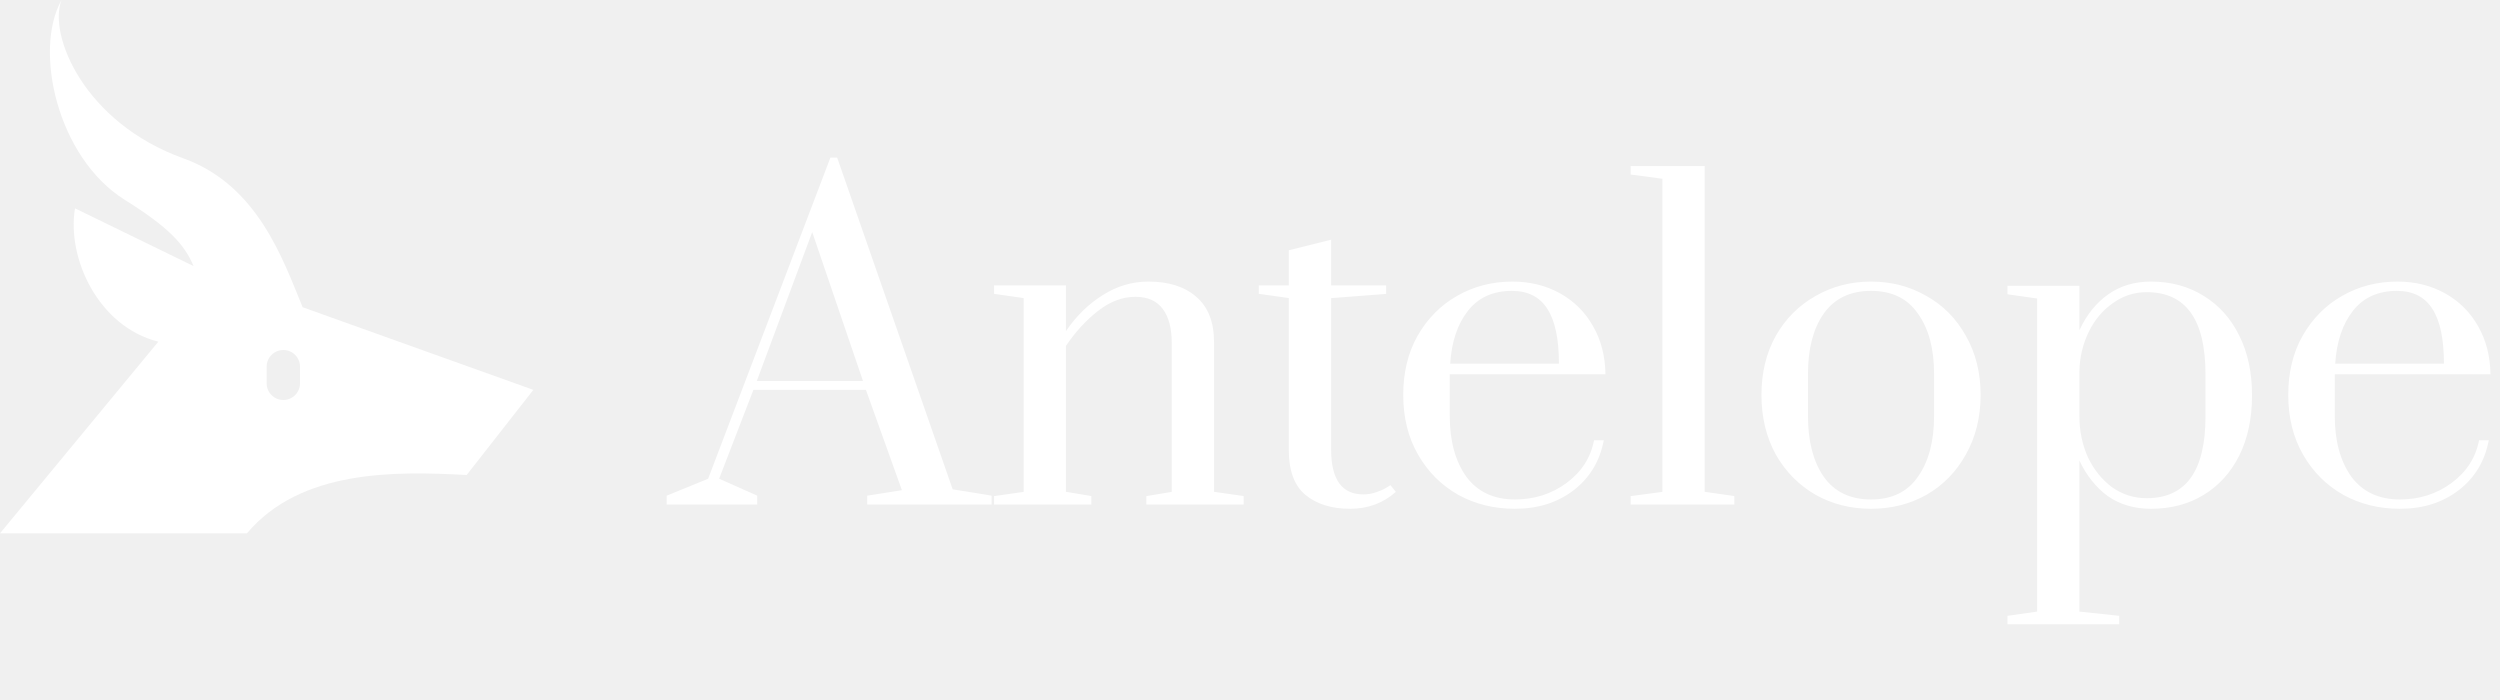
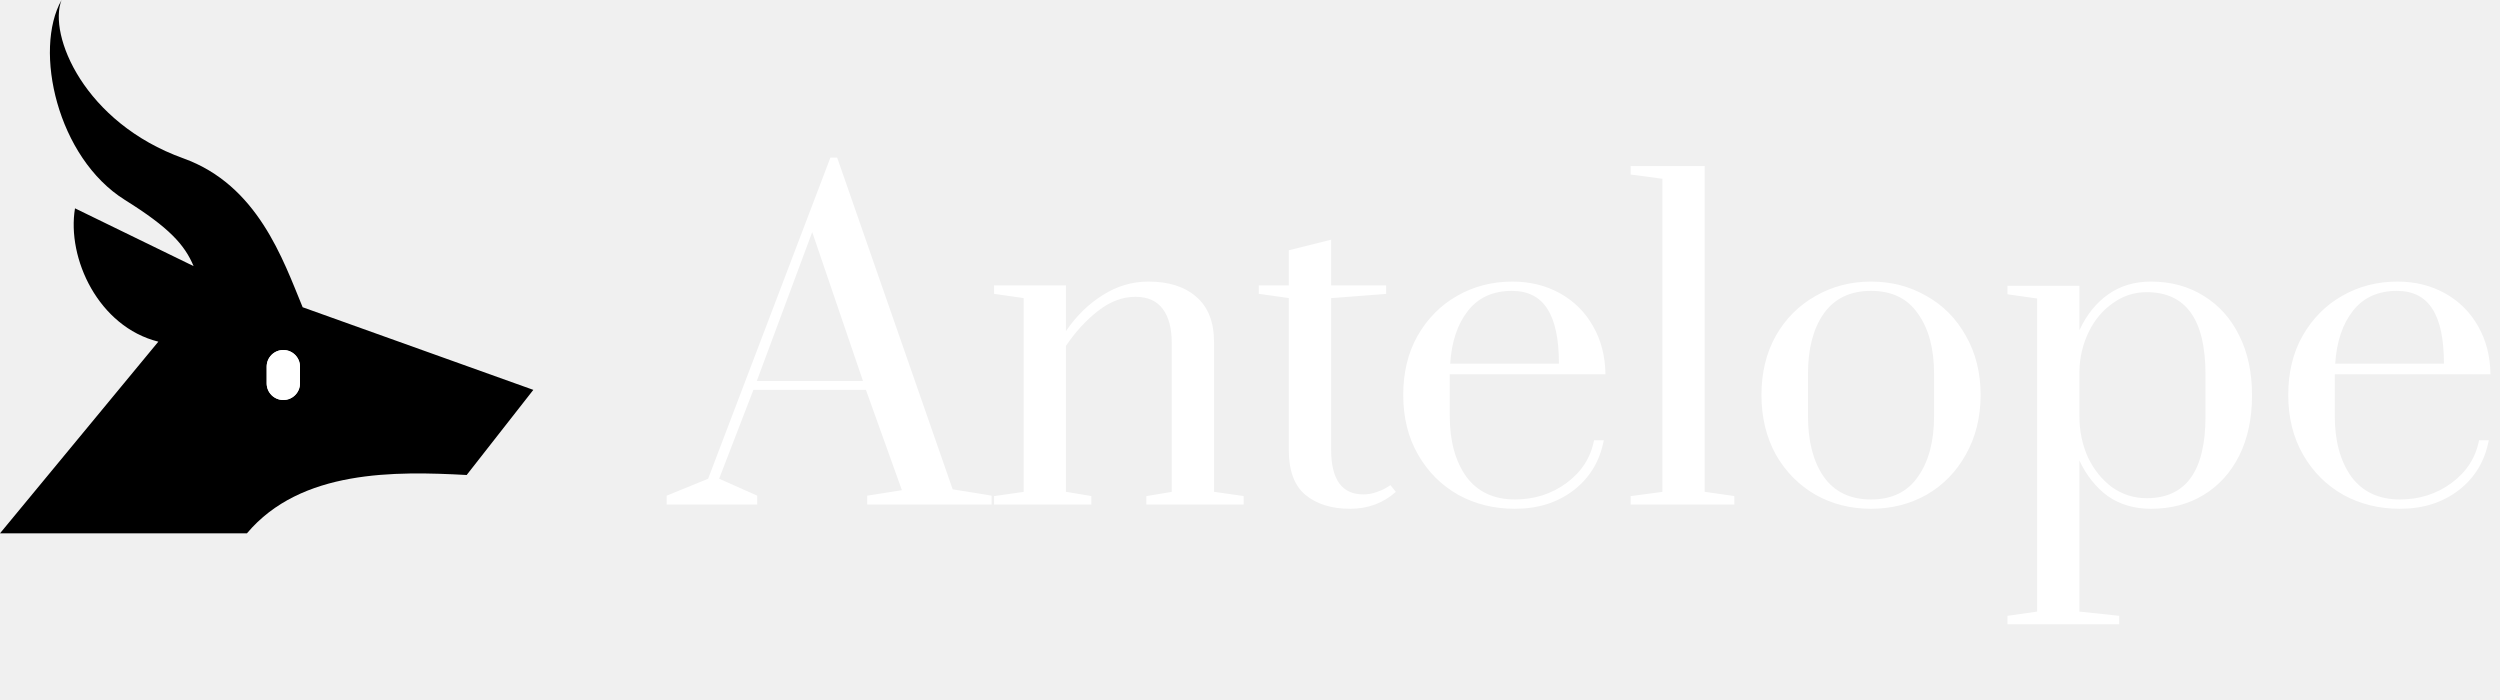
<svg xmlns="http://www.w3.org/2000/svg" width="150" height="42" viewBox="0 0 150 42" fill="none">
-   <path fill-rule="evenodd" clip-rule="evenodd" d="M9.5 20.5C5.908 19.604 4 15.5 4.5 12.5L11.615 15.966C11.075 14.675 10.134 13.644 7.5 12C3.426 9.458 2 3 3.693 0C2.873 2.088 5.048 7.361 11 9.5C15.469 11.106 16.977 15.574 18.159 18.434L32 23.392L28 28.5C23.735 28.271 18.049 28.157 14.816 32H0L9.5 20.5ZM17 21C17.552 21 18 21.448 18 22V23C18 23.552 17.552 24 17 24C16.448 24 16 23.552 16 23V22C16 21.448 16.448 21 17 21Z" fill="white" />
+   <path fill-rule="evenodd" clip-rule="evenodd" d="M9.5 20.5C5.908 19.604 4 15.5 4.5 12.5L11.615 15.966C11.075 14.675 10.134 13.644 7.5 12C3.426 9.458 2 3 3.693 0C2.873 2.088 5.048 7.361 11 9.5C15.469 11.106 16.977 15.574 18.159 18.434L32 23.392L28 28.5C23.735 28.271 18.049 28.157 14.816 32H0L9.5 20.5ZM17 21C17.552 21 18 21.448 18 22V23C18 23.552 17.552 24 17 24C16.448 24 16 23.552 16 23V22C16 21.448 16.448 21 17 21Z" fill="black" />
  <path d="M40 30.273V29.74L42.488 28.724L49.824 9.457H50.23L57.16 29.359L59.496 29.74V30.273H52.033V29.74L54.114 29.41L51.956 23.394H45.204L43.148 28.724L45.432 29.74V30.273H40ZM45.407 22.86H51.779L48.733 13.925L45.407 22.86Z" fill="white" />
  <path d="M59.642 29.765L61.419 29.511V17.885L59.642 17.631V17.123H63.957V19.865C64.584 18.951 65.32 18.232 66.166 17.707C67.012 17.166 67.926 16.895 68.907 16.895C70.126 16.895 71.082 17.2 71.776 17.809C72.487 18.418 72.842 19.323 72.842 20.525V29.511L74.619 29.765V30.273H68.781V29.765L70.304 29.511V20.576C70.304 19.696 70.126 19.019 69.771 18.545C69.415 18.054 68.865 17.809 68.121 17.809C67.342 17.809 66.589 18.096 65.861 18.672C65.15 19.23 64.516 19.924 63.957 20.753V29.511L65.481 29.765V30.273H59.642V29.765Z" fill="white" />
  <path d="M81.01 30.527C79.893 30.527 78.996 30.248 78.32 29.689C77.659 29.131 77.329 28.242 77.329 27.024V17.885L75.527 17.631V17.123H77.329V15.016L79.868 14.382V17.123H83.168V17.631L79.868 17.885V26.973C79.868 28.767 80.511 29.664 81.797 29.664C82.068 29.664 82.322 29.621 82.559 29.537C82.813 29.452 83.007 29.368 83.143 29.283C83.295 29.198 83.388 29.139 83.422 29.105L83.752 29.511C82.99 30.188 82.077 30.527 81.01 30.527Z" fill="white" />
  <path d="M90.896 30.527C89.643 30.527 88.509 30.248 87.494 29.689C86.478 29.114 85.675 28.31 85.082 27.277C84.49 26.245 84.194 25.052 84.194 23.698C84.194 22.344 84.481 21.16 85.057 20.144C85.649 19.112 86.436 18.317 87.418 17.758C88.416 17.183 89.525 16.895 90.743 16.895C91.809 16.895 92.766 17.132 93.612 17.606C94.458 18.08 95.118 18.74 95.592 19.586C96.066 20.415 96.311 21.371 96.328 22.454H86.986V24.968C86.986 26.457 87.316 27.667 87.976 28.598C88.653 29.511 89.626 29.968 90.896 29.968C92.063 29.968 93.096 29.638 93.993 28.978C94.889 28.318 95.439 27.464 95.643 26.414H96.227C95.99 27.667 95.389 28.665 94.424 29.41C93.46 30.154 92.283 30.527 90.896 30.527ZM93.536 21.82C93.536 20.347 93.307 19.256 92.85 18.545C92.393 17.817 91.683 17.453 90.718 17.453C89.584 17.453 88.704 17.851 88.078 18.646C87.452 19.442 87.096 20.5 87.012 21.82H93.536Z" fill="white" />
  <path d="M97.84 30.273V29.765L99.743 29.511V10.726L97.84 10.472V9.965H102.282V29.511L104.059 29.765V30.273H97.84Z" fill="white" />
  <path d="M112.262 30.527C111.043 30.527 109.935 30.248 108.936 29.689C107.938 29.114 107.142 28.31 106.55 27.277C105.975 26.228 105.687 25.035 105.687 23.698C105.687 22.361 105.975 21.177 106.55 20.144C107.142 19.112 107.938 18.317 108.936 17.758C109.935 17.183 111.043 16.895 112.262 16.895C113.48 16.895 114.589 17.183 115.587 17.758C116.586 18.317 117.373 19.112 117.948 20.144C118.54 21.177 118.837 22.361 118.837 23.698C118.837 25.035 118.54 26.228 117.948 27.277C117.373 28.31 116.586 29.114 115.587 29.689C114.589 30.248 113.48 30.527 112.262 30.527ZM112.262 29.968C113.514 29.968 114.453 29.511 115.08 28.598C115.723 27.684 116.044 26.474 116.044 24.968V22.429C116.044 20.923 115.723 19.721 115.08 18.824C114.453 17.91 113.514 17.453 112.262 17.453C111.01 17.453 110.062 17.91 109.419 18.824C108.793 19.721 108.479 20.923 108.479 22.429V24.968C108.479 26.474 108.793 27.684 109.419 28.598C110.062 29.511 111.01 29.968 112.262 29.968Z" fill="white" />
  <path d="M120.449 36.949L122.226 36.696V17.91L120.449 17.657V17.149H124.765V19.814C125.188 18.9 125.755 18.19 126.465 17.682C127.193 17.157 128.056 16.895 129.055 16.895C130.256 16.895 131.314 17.183 132.228 17.758C133.142 18.317 133.852 19.112 134.36 20.144C134.868 21.16 135.122 22.353 135.122 23.724C135.122 25.094 134.868 26.296 134.36 27.328C133.852 28.344 133.142 29.131 132.228 29.689C131.314 30.248 130.256 30.527 129.055 30.527C128.056 30.527 127.193 30.273 126.465 29.765C125.755 29.241 125.188 28.53 124.765 27.633V36.696L127.151 36.949V37.457H120.449V36.949ZM128.801 29.892C131.153 29.892 132.329 28.259 132.329 24.993V22.454C132.329 19.171 131.153 17.53 128.801 17.53C128.056 17.53 127.379 17.75 126.77 18.19C126.161 18.613 125.678 19.188 125.323 19.916C124.968 20.643 124.781 21.43 124.765 22.277V24.993C124.765 25.856 124.934 26.668 125.272 27.43C125.628 28.174 126.11 28.775 126.719 29.232C127.345 29.672 128.039 29.892 128.801 29.892Z" fill="white" />
  <path d="M143.996 30.527C142.744 30.527 141.61 30.248 140.595 29.689C139.579 29.114 138.776 28.31 138.183 27.277C137.591 26.245 137.295 25.052 137.295 23.698C137.295 22.344 137.582 21.16 138.158 20.144C138.75 19.112 139.537 18.317 140.519 17.758C141.517 17.183 142.626 16.895 143.844 16.895C144.91 16.895 145.867 17.132 146.713 17.606C147.559 18.08 148.219 18.74 148.693 19.586C149.167 20.415 149.412 21.371 149.429 22.454H140.087V24.968C140.087 26.457 140.417 27.667 141.077 28.598C141.754 29.511 142.727 29.968 143.996 29.968C145.164 29.968 146.197 29.638 147.093 28.978C147.99 28.318 148.54 27.464 148.744 26.414H149.327C149.09 27.667 148.49 28.665 147.525 29.41C146.56 30.154 145.384 30.527 143.996 30.527ZM146.637 21.82C146.637 20.347 146.408 19.256 145.951 18.545C145.494 17.817 144.783 17.453 143.819 17.453C142.685 17.453 141.805 17.851 141.179 18.646C140.553 19.442 140.197 20.5 140.113 21.82H146.637Z" fill="white" />
+   <path d="M18 22C18 21.448 17.552 21 17 21C16.448 21 16 21.448 16 22V23C16 23.552 16.448 24 17 24C17.552 24 18 23.552 18 23V22Z" fill="white" />
</svg>
